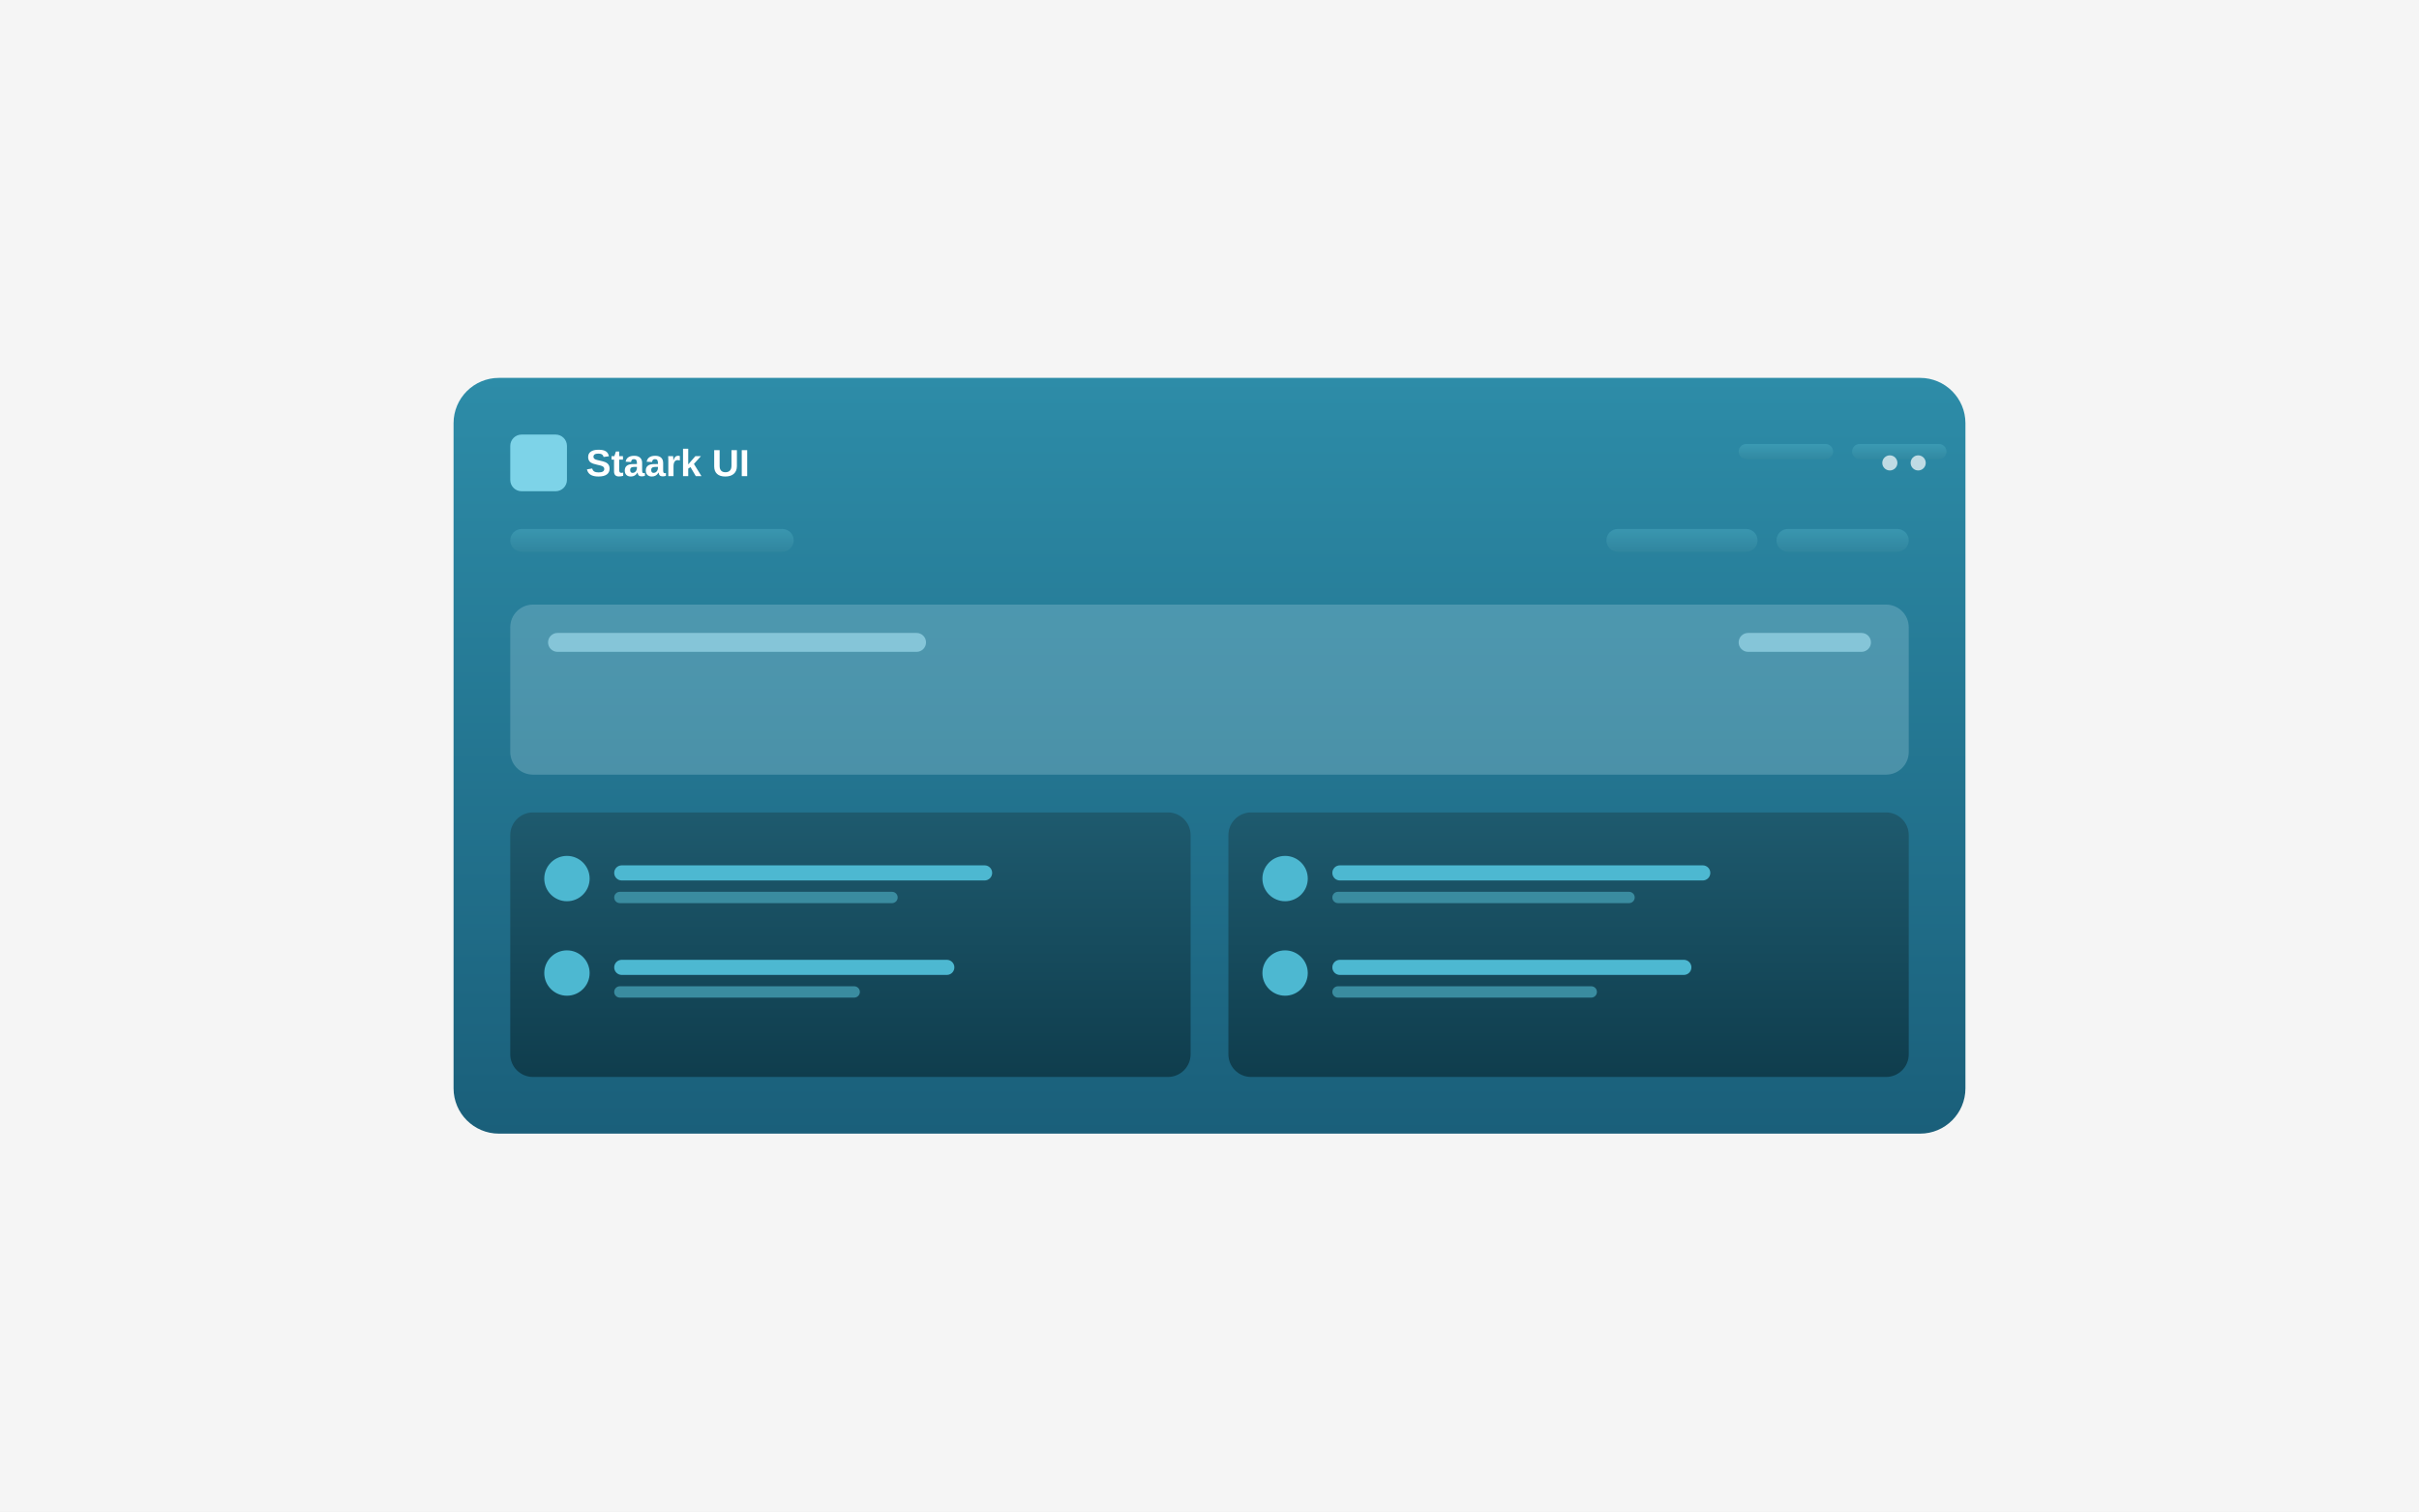
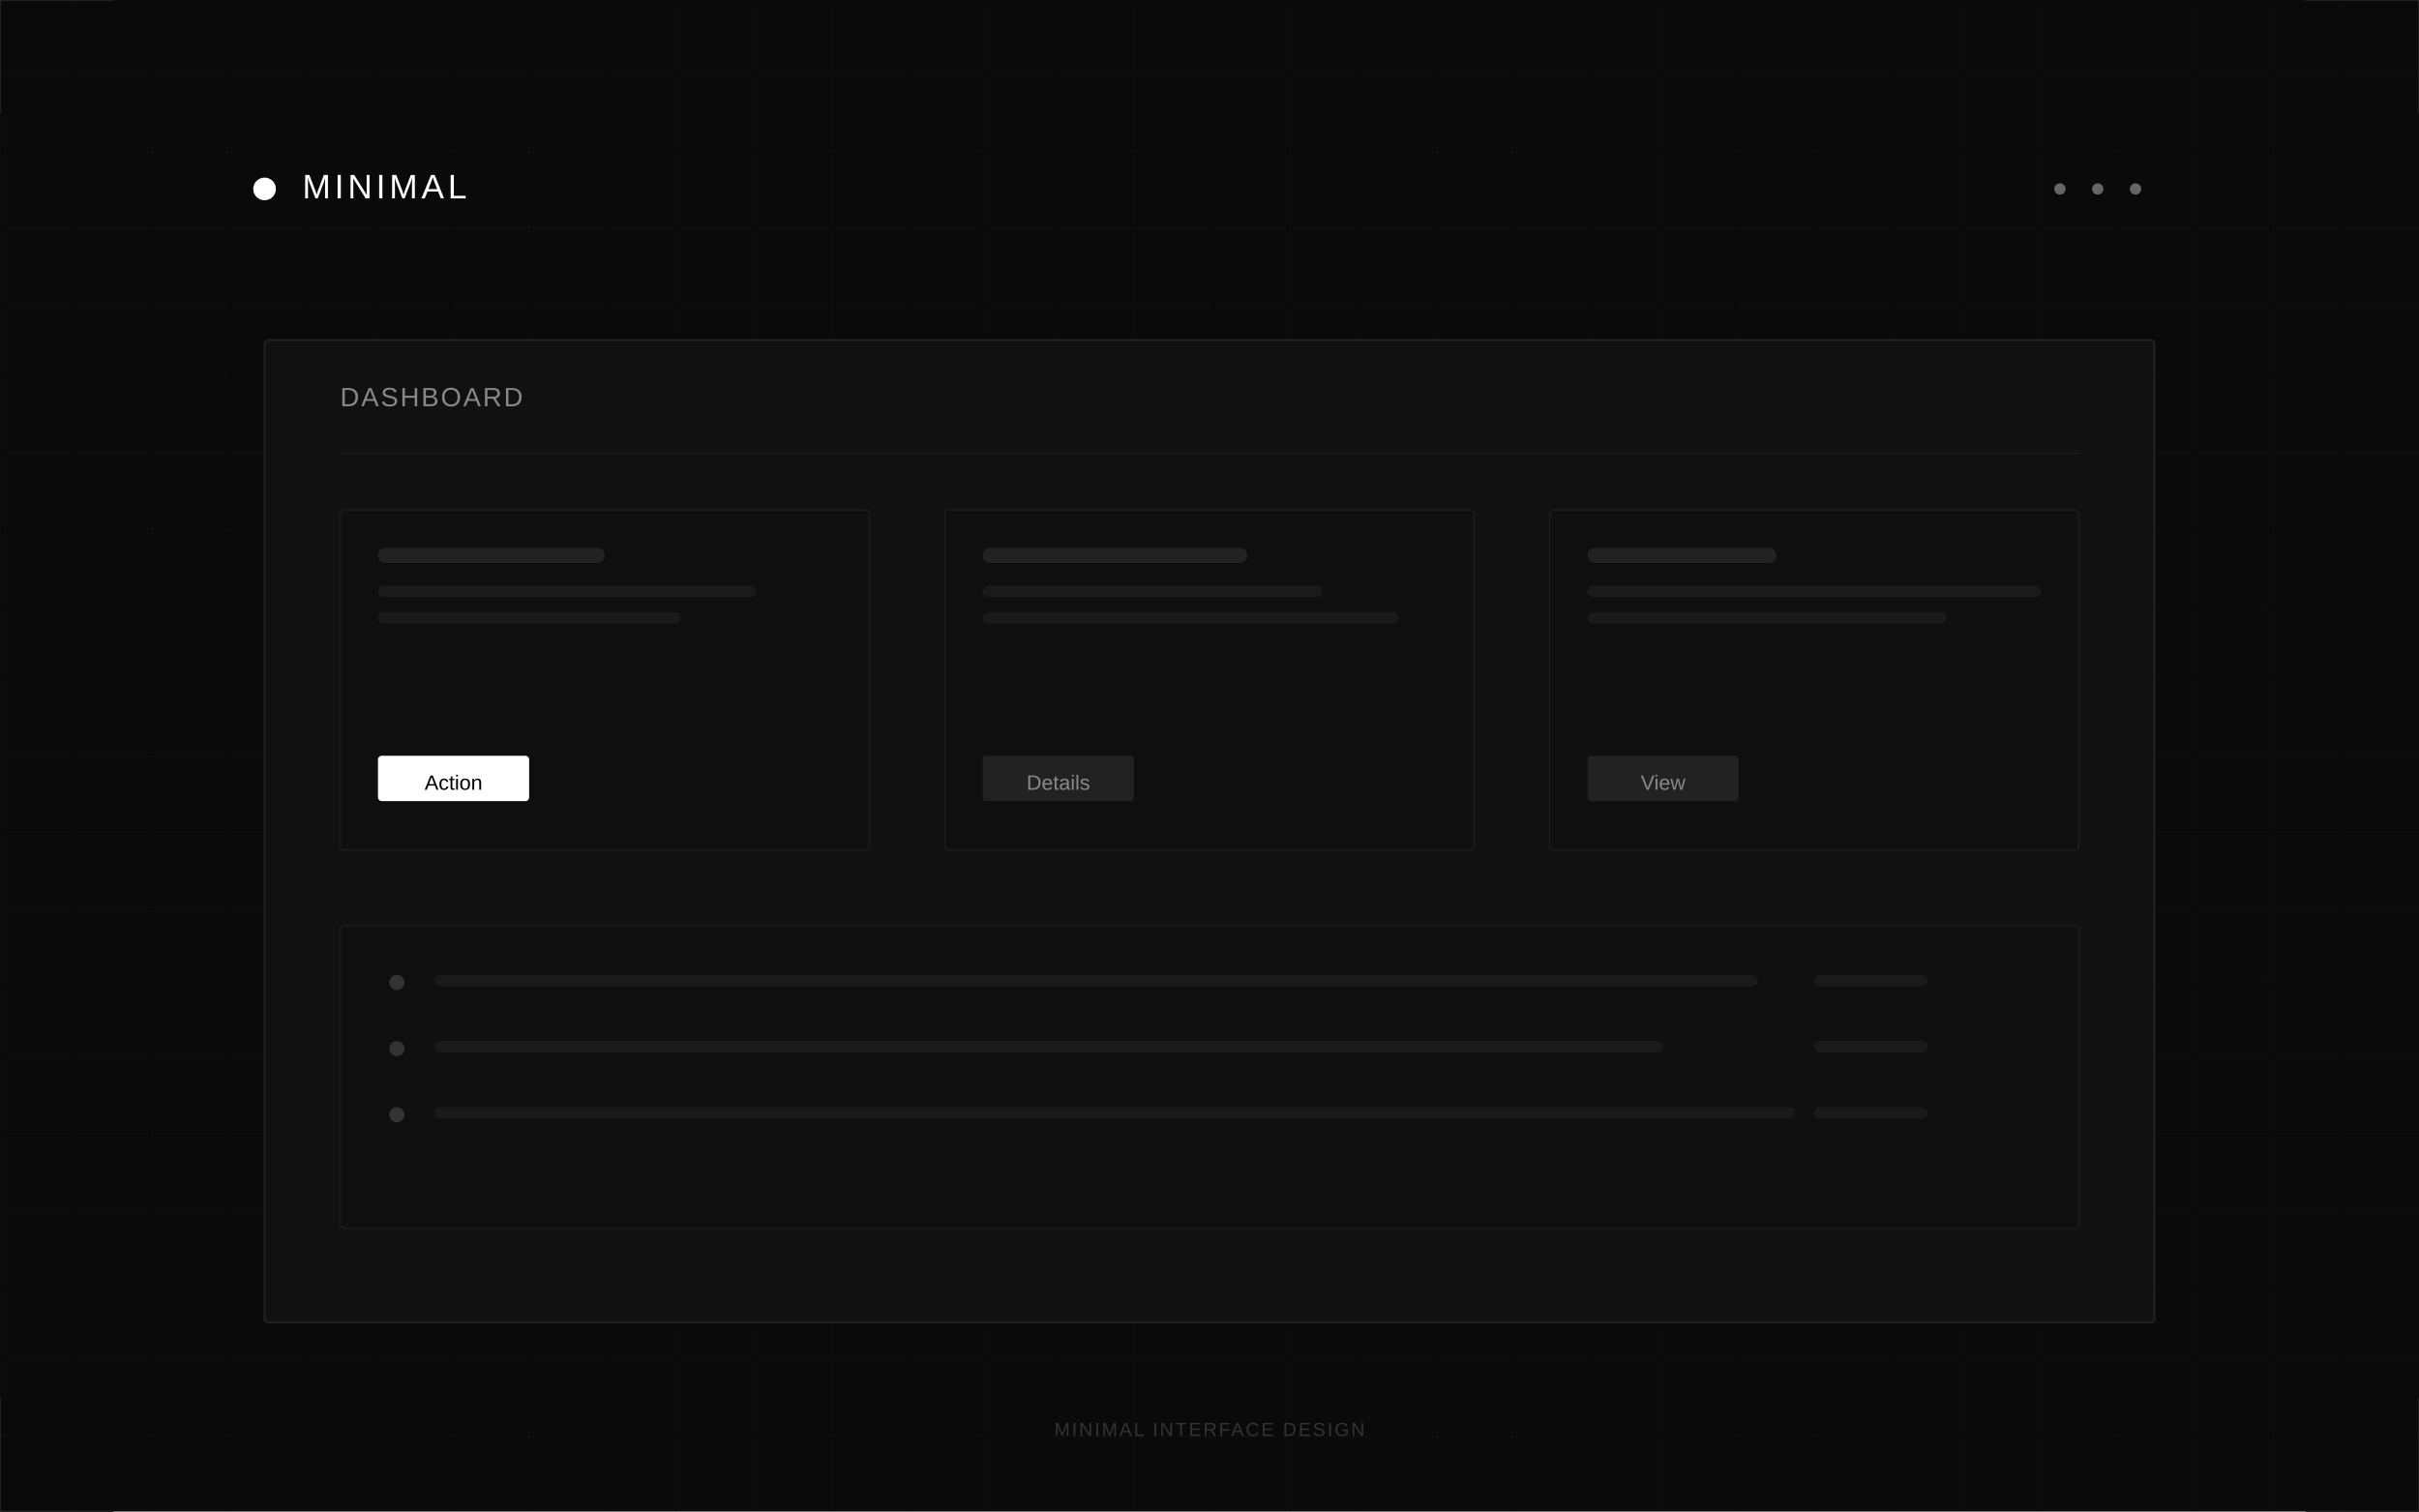
<svg xmlns="http://www.w3.org/2000/svg" viewBox="0 0 1280 800">
-   <rect width="1280" height="800" fill="#f5f5f5" />
-   <g transform="translate(240, 200)">
-     <rect width="800" height="400" rx="24" fill="url(#gradient1)" />
-     <defs>
-       <linearGradient id="gradient1" x1="0%" y1="0%" x2="0%" y2="100%">
-         <stop offset="0%" style="stop-color:#2d8ca8;stop-opacity:1" />
-         <stop offset="100%" style="stop-color:#1a5f7a;stop-opacity:1" />
-       </linearGradient>
-       <linearGradient id="gradient2" x1="0%" y1="0%" x2="0%" y2="100%">
-         <stop offset="0%" style="stop-color:#52b2c9;stop-opacity:0.4" />
-         <stop offset="100%" style="stop-color:#3a8ca0;stop-opacity:0.4" />
-       </linearGradient>
-       <linearGradient id="gradient3" x1="0%" y1="0%" x2="0%" y2="100%">
-         <stop offset="0%" style="stop-color:#1e5a6e;stop-opacity:1" />
-         <stop offset="100%" style="stop-color:#0f3d4d;stop-opacity:1" />
-       </linearGradient>
-     </defs>
-     <g transform="translate(30, 30)">
-       <rect width="30" height="30" rx="6" fill="#7dd3e8" />
-       <text x="40" y="22" font-family="Arial, sans-serif" font-size="20" font-weight="bold" fill="white">Staark UI</text>
-       <rect x="650" y="5" width="50" height="8" rx="4" fill="url(#gradient2)" />
-       <rect x="710" y="5" width="50" height="8" rx="4" fill="url(#gradient2)" />
-       <circle cx="730" cy="15" r="4" fill="white" opacity="0.7" />
-       <circle cx="745" cy="15" r="4" fill="white" opacity="0.7" />
+   <rect width="1280" height="800" fill="#0a0a0a" />
+   <defs>
+     <pattern id="grid" width="40" height="40" patternUnits="userSpaceOnUse">
+       <path d="M 40 0 L 0 0 0 40" fill="none" stroke="#1a1a1a" stroke-width="1" />
+     </pattern>
+   </defs>
+   <rect width="1280" height="800" fill="url(#grid)" opacity="0.3" />
+   <g transform="translate(140, 100)">
+     <g>
+       <circle cx="0" cy="0" r="6" fill="#ffffff" />
+       <text x="20" y="5" font-family="Arial, sans-serif" font-size="18" font-weight="300" fill="#ffffff" letter-spacing="2">MINIMAL</text>
+       <circle cx="950" cy="0" r="3" fill="#666666" />
+       <circle cx="970" cy="0" r="3" fill="#666666" />
+       <circle cx="990" cy="0" r="3" fill="#666666" />
    </g>
-     <g transform="translate(30, 80)">
-       <rect width="150" height="12" rx="6" fill="url(#gradient2)" />
-       <rect x="580" y="0" width="80" height="12" rx="6" fill="url(#gradient2)" />
-       <rect x="670" y="0" width="70" height="12" rx="6" fill="url(#gradient2)" />
+     <g transform="translate(0, 80)">
+       <rect width="1000" height="520" rx="2" fill="#111111" stroke="#222222" stroke-width="1" />
+       <line x1="40" y1="60" x2="960" y2="60" stroke="#1a1a1a" stroke-width="1" />
+       <text x="40" y="35" font-family="Arial, sans-serif" font-size="14" font-weight="300" fill="#888888" letter-spacing="1">DASHBOARD</text>
+       <g transform="translate(40, 90)">
+         <rect width="280" height="180" rx="2" fill="#0f0f0f" stroke="#1a1a1a" stroke-width="1" />
+         <rect x="20" y="20" width="120" height="8" rx="4" fill="#222222" />
+         <rect x="20" y="40" width="200" height="6" rx="3" fill="#1a1a1a" />
+         <rect x="20" y="54" width="160" height="6" rx="3" fill="#1a1a1a" />
+         <rect x="20" y="130" width="80" height="24" rx="2" fill="#ffffff" />
+         <text x="60" y="148" font-family="Arial, sans-serif" font-size="11" fill="#000000" text-anchor="middle">Action</text>
+         <g transform="translate(320, 0)">
+           <rect width="280" height="180" rx="2" fill="#0f0f0f" stroke="#1a1a1a" stroke-width="1" />
+           <rect x="20" y="20" width="140" height="8" rx="4" fill="#222222" />
+           <rect x="20" y="40" width="180" height="6" rx="3" fill="#1a1a1a" />
+           <rect x="20" y="54" width="220" height="6" rx="3" fill="#1a1a1a" />
+           <rect x="20" y="130" width="80" height="24" rx="2" fill="#222222" />
+           <text x="60" y="148" font-family="Arial, sans-serif" font-size="11" fill="#888888" text-anchor="middle">Details</text>
+         </g>
+         <g transform="translate(640, 0)">
+           <rect width="280" height="180" rx="2" fill="#0f0f0f" stroke="#1a1a1a" stroke-width="1" />
+           <rect x="20" y="20" width="100" height="8" rx="4" fill="#222222" />
+           <rect x="20" y="40" width="240" height="6" rx="3" fill="#1a1a1a" />
+           <rect x="20" y="54" width="190" height="6" rx="3" fill="#1a1a1a" />
+           <rect x="20" y="130" width="80" height="24" rx="2" fill="#222222" />
+           <text x="60" y="148" font-family="Arial, sans-serif" font-size="11" fill="#888888" text-anchor="middle">View</text>
+         </g>
+         <g transform="translate(0, 220)">
+           <rect width="920" height="160" rx="2" fill="#0f0f0f" stroke="#1a1a1a" stroke-width="1" />
+           <g transform="translate(30, 30)">
+             <circle cx="0" cy="0" r="4" fill="#333333" />
+             <rect x="20" y="-4" width="700" height="6" rx="3" fill="#1a1a1a" />
+             <rect x="750" y="-4" width="60" height="6" rx="3" fill="#1a1a1a" />
+           </g>
+           <g transform="translate(30, 65)">
+             <circle cx="0" cy="0" r="4" fill="#333333" />
+             <rect x="20" y="-4" width="650" height="6" rx="3" fill="#1a1a1a" />
+             <rect x="750" y="-4" width="60" height="6" rx="3" fill="#1a1a1a" />
+           </g>
+           <g transform="translate(30, 100)">
+             <circle cx="0" cy="0" r="4" fill="#333333" />
+             <rect x="20" y="-4" width="720" height="6" rx="3" fill="#1a1a1a" />
+             <rect x="750" y="-4" width="60" height="6" rx="3" fill="#1a1a1a" />
+           </g>
+         </g>
+       </g>
    </g>
-     <g transform="translate(30, 120)">
-       <rect width="740" height="90" rx="12" fill="#a8d5e2" opacity="0.3" />
-       <rect x="20" y="15" width="200" height="10" rx="5" fill="#85c5d8" />
-       <rect x="650" y="15" width="70" height="10" rx="5" fill="#85c5d8" />
-     </g>
-     <g transform="translate(30, 230)">
-       <rect width="360" height="140" rx="12" fill="url(#gradient3)" />
-       <circle cx="30" cy="35" r="12" fill="#4db8d1" />
-       <rect x="55" y="28" width="200" height="8" rx="4" fill="#4db8d1" />
-       <rect x="55" y="42" width="150" height="6" rx="3" fill="#3a8ca0" />
-       <circle cx="30" cy="85" r="12" fill="#4db8d1" />
-       <rect x="55" y="78" width="180" height="8" rx="4" fill="#4db8d1" />
-       <rect x="55" y="92" width="130" height="6" rx="3" fill="#3a8ca0" />
-       <rect x="380" width="360" height="140" rx="12" fill="url(#gradient3)" />
-       <circle cx="410" cy="35" r="12" fill="#4db8d1" />
-       <rect x="435" y="28" width="200" height="8" rx="4" fill="#4db8d1" />
-       <rect x="435" y="42" width="160" height="6" rx="3" fill="#3a8ca0" />
-       <circle cx="410" cy="85" r="12" fill="#4db8d1" />
-       <rect x="435" y="78" width="190" height="8" rx="4" fill="#4db8d1" />
-       <rect x="435" y="92" width="140" height="6" rx="3" fill="#3a8ca0" />
-     </g>
+     <text x="500" y="660" font-family="Arial, sans-serif" font-size="10" font-weight="300" fill="#333333" text-anchor="middle" letter-spacing="1">MINIMAL INTERFACE DESIGN</text>
  </g>
+   <line x1="0" y1="0" x2="60" y2="0" stroke="#222222" stroke-width="1" />
+   <line x1="0" y1="0" x2="0" y2="60" stroke="#222222" stroke-width="1" />
+   <line x1="1280" y1="0" x2="1220" y2="0" stroke="#222222" stroke-width="1" />
+   <line x1="1280" y1="0" x2="1280" y2="60" stroke="#222222" stroke-width="1" />
+   <line x1="0" y1="800" x2="60" y2="800" stroke="#222222" stroke-width="1" />
+   <line x1="0" y1="800" x2="0" y2="740" stroke="#222222" stroke-width="1" />
+   <line x1="1280" y1="800" x2="1220" y2="800" stroke="#222222" stroke-width="1" />
+   <line x1="1280" y1="800" x2="1280" y2="740" stroke="#222222" stroke-width="1" />
</svg>
